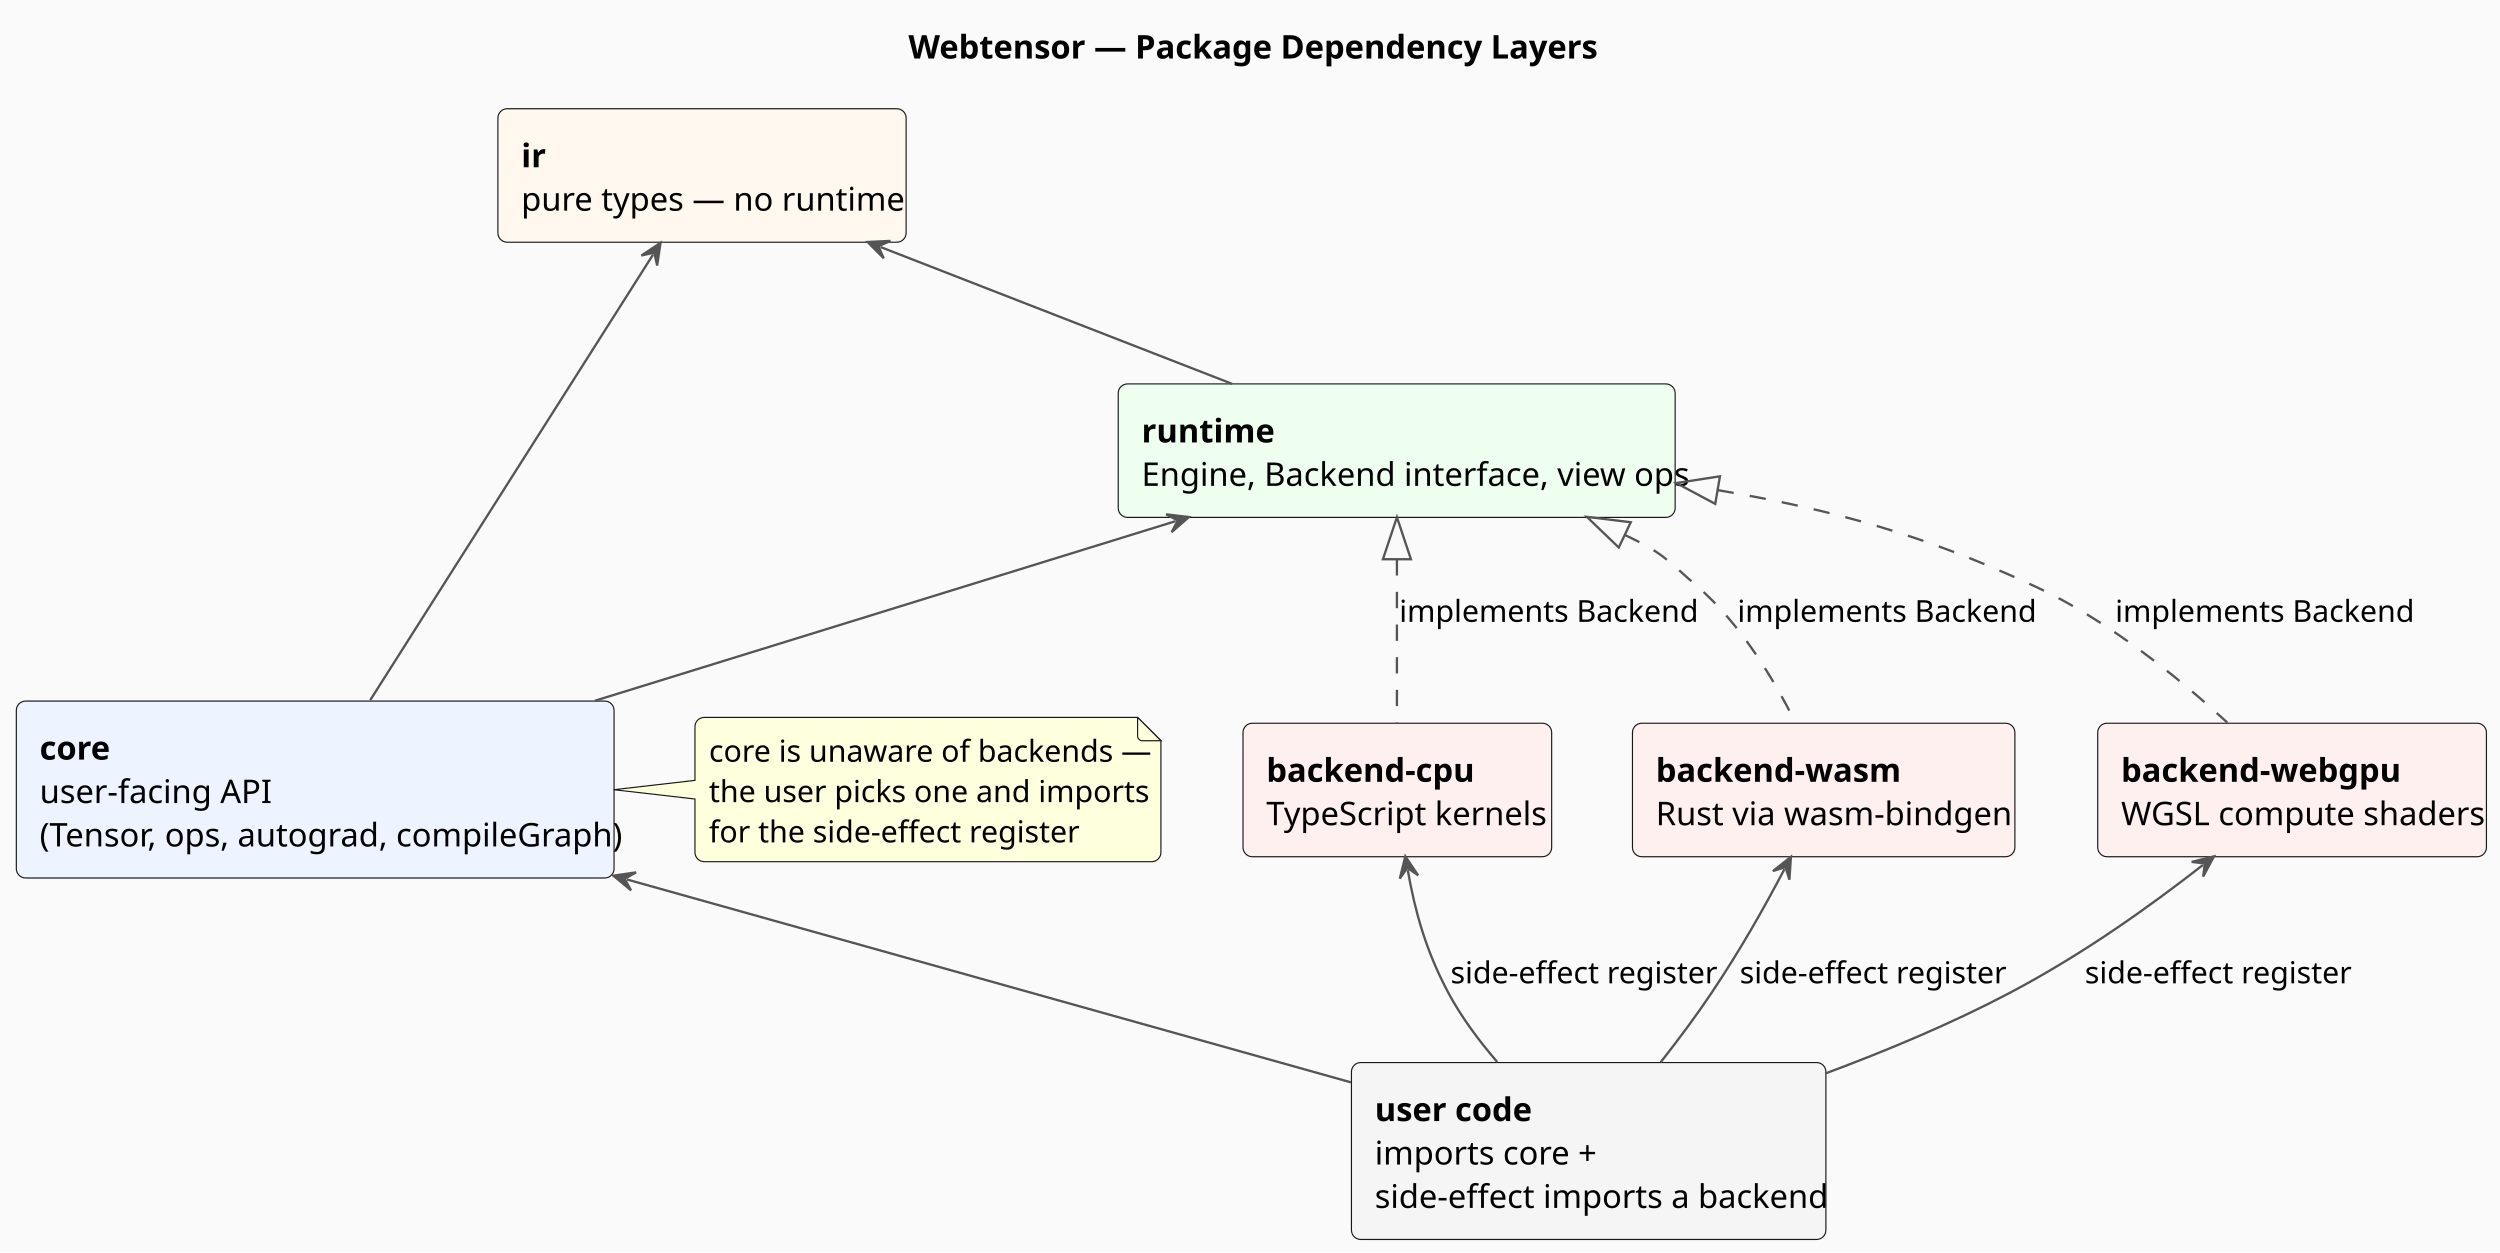
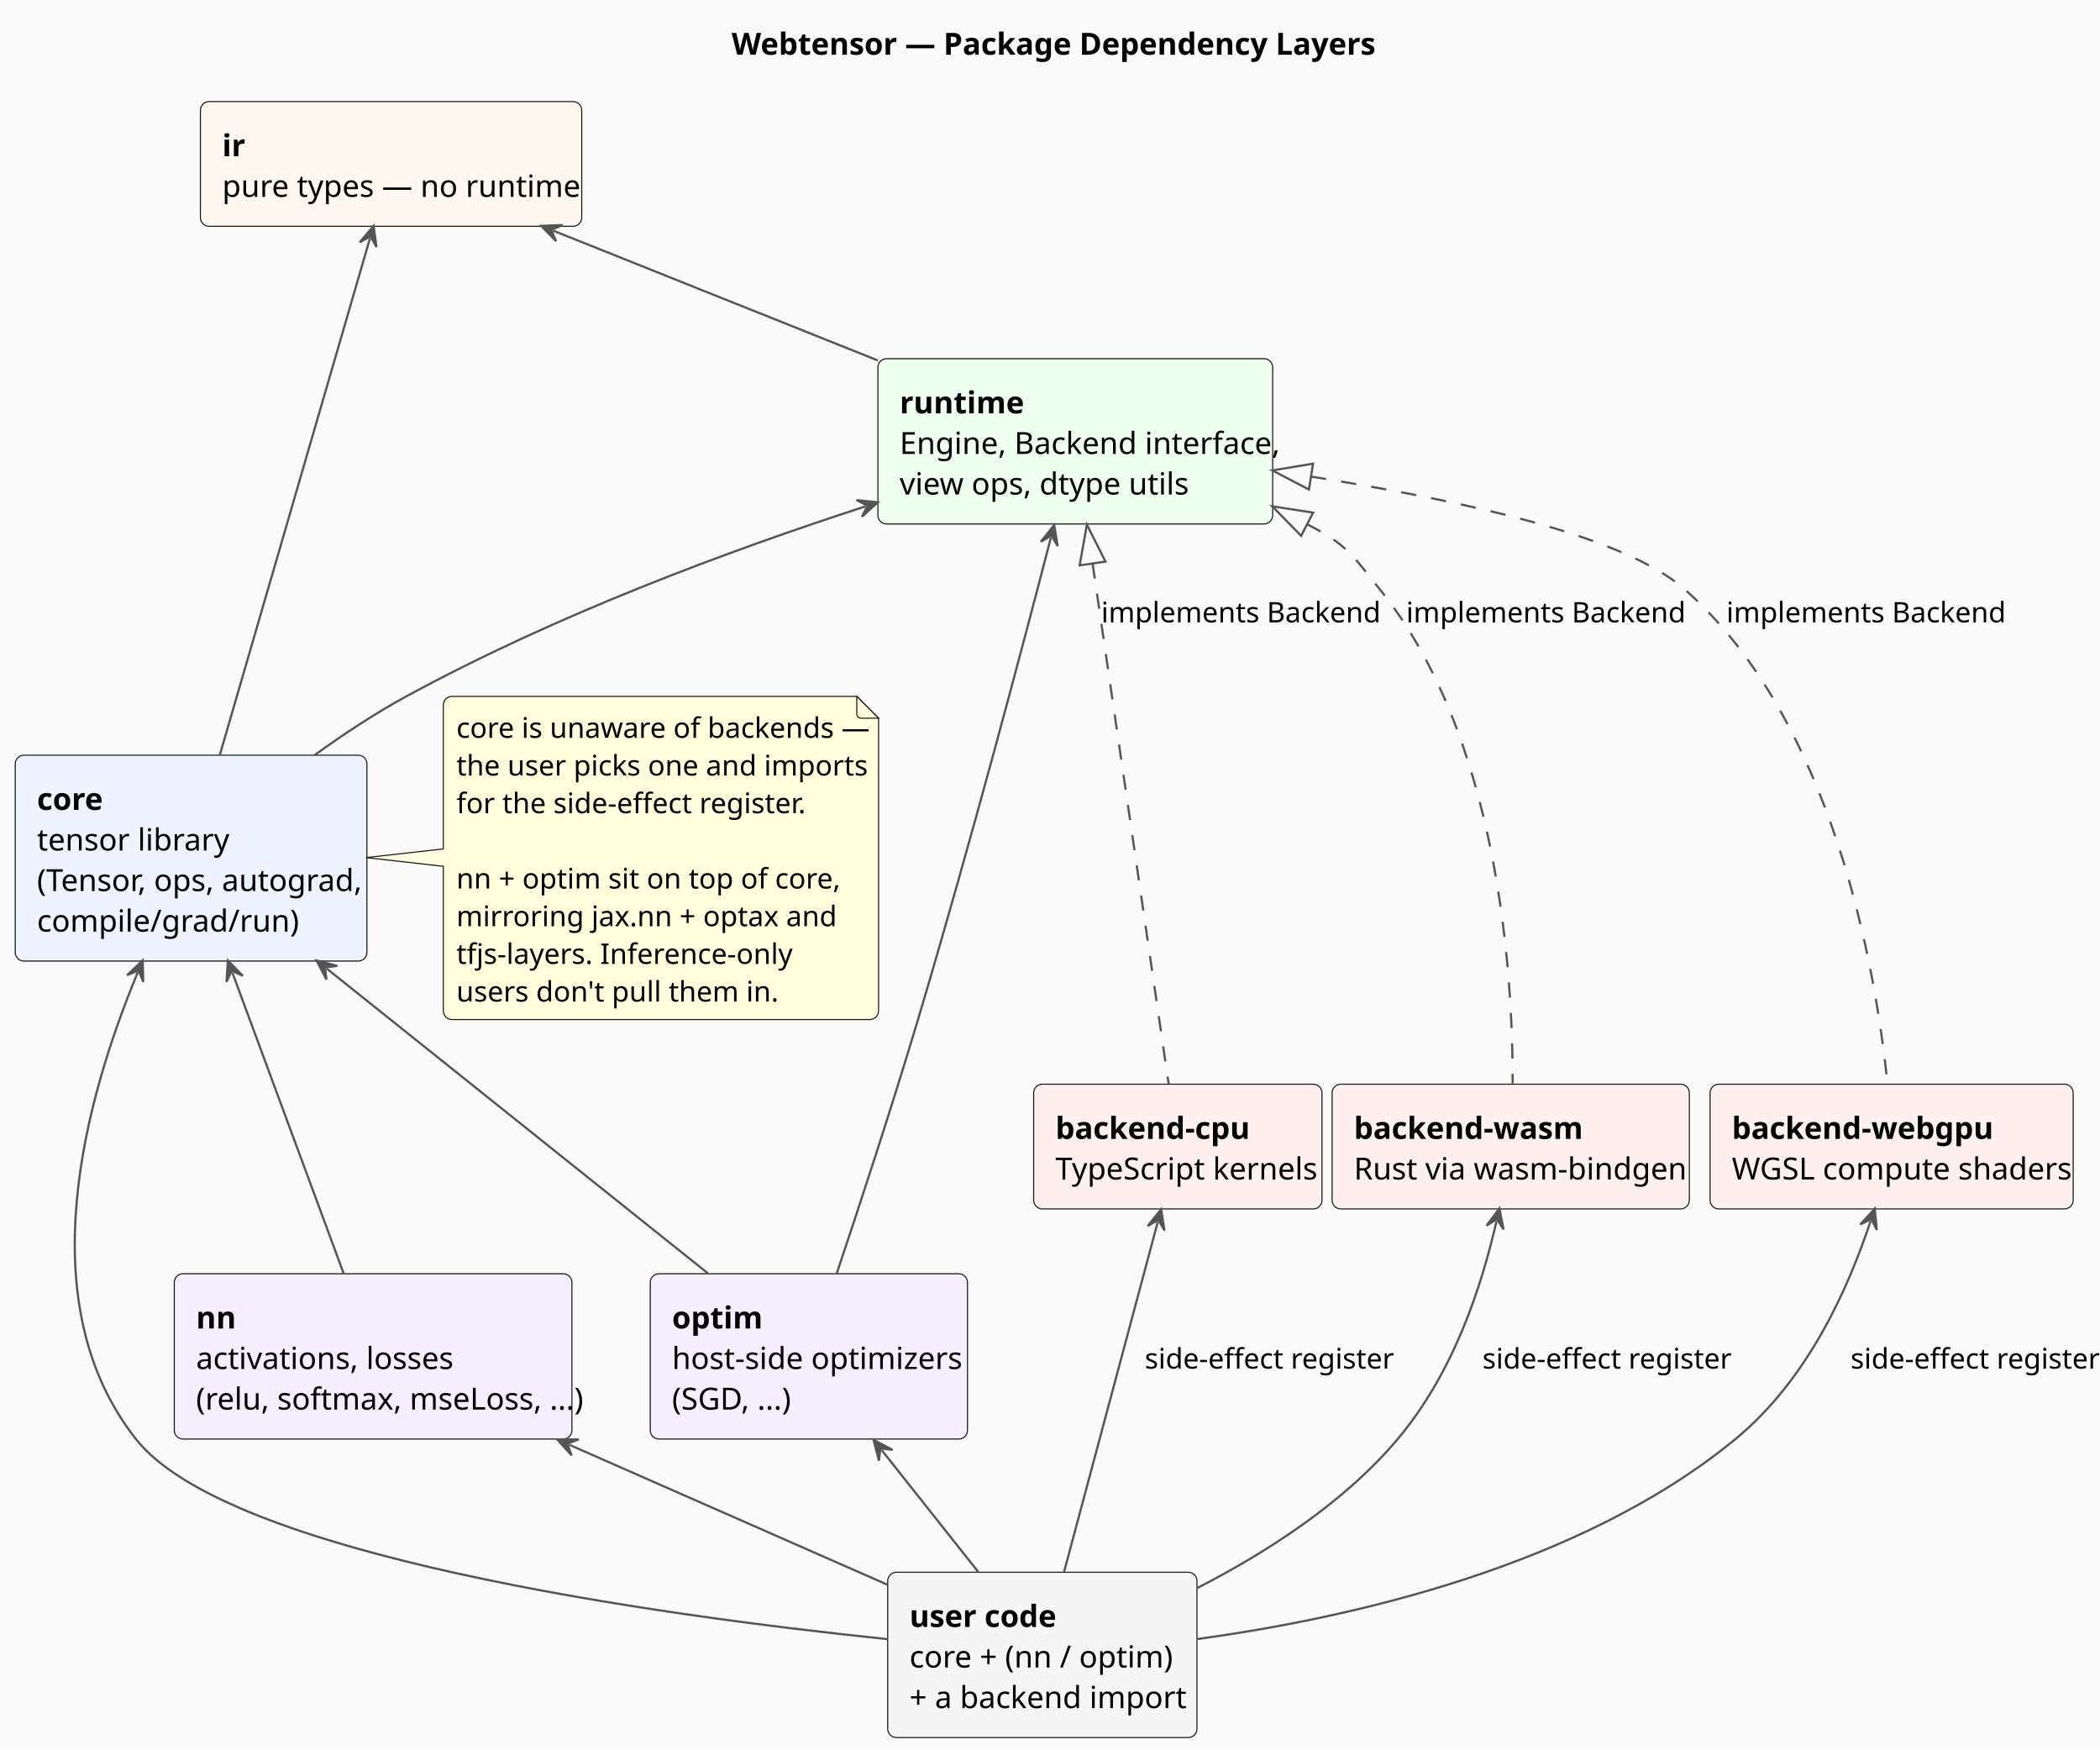
- <svg xmlns="http://www.w3.org/2000/svg" contentStyleType="text/css" data-diagram-type="DESCRIPTION" height="537px" preserveAspectRatio="none" style="width:1072px;height:537px;background:#FAFAFA;" version="1.1" viewBox="0 0 1072 537" width="1072px" zoomAndPan="magnify">
+ <svg xmlns="http://www.w3.org/2000/svg" contentStyleType="text/css" data-diagram-type="DESCRIPTION" height="803px" preserveAspectRatio="none" style="width:964px;height:803px;background:#FAFAFA;" version="1.1" viewBox="0 0 964 803" width="964px" zoomAndPan="magnify">
  <defs />
  <g>
-     <rect fill="#FAFAFA" height="537" style="stroke:none;stroke-width:1;" width="1072" x="0" y="0" />
-     <text fill="#000000" font-family="Segoe UI" font-size="14" font-weight="bold" lengthAdjust="spacing" textLength="279.125" x="389.53" y="25.107">Webtensor — Package Dependency Layers</text>
+     <rect fill="#FAFAFA" height="803" style="stroke:none;stroke-width:1;" width="964" x="0" y="0" />
+     <text fill="#000000" font-family="Segoe UI" font-size="14" font-weight="bold" lengthAdjust="spacing" textLength="279.125" x="335.879" y="25.107">Webtensor — Package Dependency Layers</text>
    <g class="entity" data-entity="ir" data-source-line="9" data-uid="ent0002" id="entity_ir">
-       <rect fill="#FFF8EE" height="57.242" rx="4" ry="4" style="stroke:#181818;stroke-width:0.5;" width="175.046" x="213.5" y="46.621" />
-       <text fill="#000000" font-family="Segoe UI" font-size="14" font-weight="bold" lengthAdjust="spacing" textLength="9.55" x="223.5" y="71.728">ir</text>
-       <text fill="#000000" font-family="Segoe UI" font-size="14" lengthAdjust="spacing" textLength="155.046" x="223.5" y="90.35">pure types — no runtime</text>
+       <rect fill="#FFF8EE" height="57.242" rx="4" ry="4" style="stroke:#181818;stroke-width:0.5;" width="175.046" x="92" y="46.621" />
+       <text fill="#000000" font-family="Segoe UI" font-size="14" font-weight="bold" lengthAdjust="spacing" textLength="9.55" x="102" y="71.728">ir</text>
+       <text fill="#000000" font-family="Segoe UI" font-size="14" lengthAdjust="spacing" textLength="155.046" x="102" y="90.35">pure types — no runtime</text>
    </g>
    <g class="entity" data-entity="runtime" data-source-line="11" data-uid="ent0003" id="entity_runtime">
-       <rect fill="#EEFFF0" height="57.242" rx="4" ry="4" style="stroke:#181818;stroke-width:0.5;" width="238.805" x="479.5" y="164.621" />
-       <text fill="#000000" font-family="Segoe UI" font-size="14" font-weight="bold" lengthAdjust="spacing" textLength="52.336" x="489.5" y="189.728">runtime</text>
-       <text fill="#000000" font-family="Segoe UI" font-size="14" lengthAdjust="spacing" textLength="218.805" x="489.5" y="208.35">Engine, Backend interface, view ops</text>
+       <rect fill="#EEFFF0" height="75.863" rx="4" ry="4" style="stroke:#181818;stroke-width:0.5;" width="181.226" x="403" y="164.621" />
+       <text fill="#000000" font-family="Segoe UI" font-size="14" font-weight="bold" lengthAdjust="spacing" textLength="52.336" x="413" y="189.728">runtime</text>
+       <text fill="#000000" font-family="Segoe UI" font-size="14" lengthAdjust="spacing" textLength="161.226" x="413" y="208.35">Engine, Backend interface,</text>
+       <text fill="#000000" font-family="Segoe UI" font-size="14" lengthAdjust="spacing" textLength="125.152" x="413" y="226.971">view ops, dtype utils</text>
    </g>
    <g class="entity" data-entity="core" data-source-line="13" data-uid="ent0004" id="entity_core">
-       <rect fill="#EEF4FF" height="75.863" rx="4" ry="4" style="stroke:#181818;stroke-width:0.5;" width="256.305" x="7" y="300.621" />
-       <text fill="#000000" font-family="Segoe UI" font-size="14" font-weight="bold" lengthAdjust="spacing" textLength="28.424" x="17" y="325.728">core</text>
-       <text fill="#000000" font-family="Segoe UI" font-size="14" lengthAdjust="spacing" textLength="93.611" x="17" y="344.35">user-facing API</text>
-       <text fill="#000000" font-family="Segoe UI" font-size="14" lengthAdjust="spacing" textLength="236.305" x="17" y="362.971">(Tensor, ops, autograd, compileGraph)</text>
+       <rect fill="#EEF4FF" height="94.484" rx="4" ry="4" style="stroke:#181818;stroke-width:0.5;" width="161.435" x="7" y="346.621" />
+       <text fill="#000000" font-family="Segoe UI" font-size="14" font-weight="bold" lengthAdjust="spacing" textLength="28.424" x="17" y="371.728">core</text>
+       <text fill="#000000" font-family="Segoe UI" font-size="14" lengthAdjust="spacing" textLength="81.478" x="17" y="390.35">tensor library</text>
+       <text fill="#000000" font-family="Segoe UI" font-size="14" lengthAdjust="spacing" textLength="141.435" x="17" y="408.971">(Tensor, ops, autograd,</text>
+       <text fill="#000000" font-family="Segoe UI" font-size="14" lengthAdjust="spacing" textLength="113.388" x="17" y="427.592">compile/grad/run)</text>
    </g>
-     <g class="entity" data-entity="cpu" data-source-line="15" data-uid="ent0005" id="entity_cpu">
-       <rect fill="#FFF0F0" height="57.242" rx="4" ry="4" style="stroke:#181818;stroke-width:0.5;" width="132.356" x="533" y="310.121" />
-       <text fill="#000000" font-family="Segoe UI" font-size="14" font-weight="bold" lengthAdjust="spacing" textLength="85.005" x="543" y="335.228">backend-cpu</text>
-       <text fill="#000000" font-family="Segoe UI" font-size="14" lengthAdjust="spacing" textLength="112.356" x="543" y="353.85">TypeScript kernels</text>
+     <g class="entity" data-entity="nn" data-source-line="15" data-uid="ent0005" id="entity_nn">
+       <rect fill="#F5EEFF" height="75.863" rx="4" ry="4" style="stroke:#181818;stroke-width:0.5;" width="182.538" x="80" y="584.621" />
+       <text fill="#000000" font-family="Segoe UI" font-size="14" font-weight="bold" lengthAdjust="spacing" textLength="16.939" x="90" y="609.729">nn</text>
+       <text fill="#000000" font-family="Segoe UI" font-size="14" lengthAdjust="spacing" textLength="109.361" x="90" y="628.35">activations, losses</text>
+       <text fill="#000000" font-family="Segoe UI" font-size="14" lengthAdjust="spacing" textLength="162.538" x="90" y="646.971">(relu, softmax, mseLoss, ...)</text>
    </g>
-     <g class="entity" data-entity="wasm" data-source-line="16" data-uid="ent0006" id="entity_wasm">
-       <rect fill="#FFF0F0" height="57.242" rx="4" ry="4" style="stroke:#181818;stroke-width:0.5;" width="163.985" x="700" y="310.121" />
-       <text fill="#000000" font-family="Segoe UI" font-size="14" font-weight="bold" lengthAdjust="spacing" textLength="98.814" x="710" y="335.228">backend-wasm</text>
-       <text fill="#000000" font-family="Segoe UI" font-size="14" lengthAdjust="spacing" textLength="143.985" x="710" y="353.85">Rust via wasm-bindgen</text>
+     <g class="entity" data-entity="optim" data-source-line="16" data-uid="ent0006" id="entity_optim">
+       <rect fill="#F5EEFF" height="75.863" rx="4" ry="4" style="stroke:#181818;stroke-width:0.5;" width="145.617" x="298.5" y="584.621" />
+       <text fill="#000000" font-family="Segoe UI" font-size="14" font-weight="bold" lengthAdjust="spacing" textLength="39.491" x="308.5" y="609.729">optim</text>
+       <text fill="#000000" font-family="Segoe UI" font-size="14" lengthAdjust="spacing" textLength="125.617" x="308.5" y="628.35">host-side optimizers</text>
+       <text fill="#000000" font-family="Segoe UI" font-size="14" lengthAdjust="spacing" textLength="51.283" x="308.5" y="646.971">(SGD, ...)</text>
    </g>
-     <g class="entity" data-entity="webgpu" data-source-line="17" data-uid="ent0007" id="entity_webgpu">
-       <rect fill="#FFF0F0" height="57.242" rx="4" ry="4" style="stroke:#181818;stroke-width:0.5;" width="166.685" x="899.5" y="310.121" />
-       <text fill="#000000" font-family="Segoe UI" font-size="14" font-weight="bold" lengthAdjust="spacing" textLength="114.372" x="909.5" y="335.228">backend-webgpu</text>
-       <text fill="#000000" font-family="Segoe UI" font-size="14" lengthAdjust="spacing" textLength="146.685" x="909.5" y="353.85">WGSL compute shaders</text>
+     <g class="entity" data-entity="cpu" data-source-line="18" data-uid="ent0007" id="entity_cpu">
+       <rect fill="#FFF0F0" height="57.242" rx="4" ry="4" style="stroke:#181818;stroke-width:0.5;" width="132.356" x="474.5" y="497.621" />
+       <text fill="#000000" font-family="Segoe UI" font-size="14" font-weight="bold" lengthAdjust="spacing" textLength="85.005" x="484.5" y="522.729">backend-cpu</text>
+       <text fill="#000000" font-family="Segoe UI" font-size="14" lengthAdjust="spacing" textLength="112.356" x="484.5" y="541.35">TypeScript kernels</text>
    </g>
-     <g class="entity" data-entity="user" data-source-line="19" data-uid="ent0008" id="entity_user">
-       <rect fill="#F5F5F5" height="75.863" rx="4" ry="4" style="stroke:#181818;stroke-width:0.5;" width="203.442" x="579.5" y="455.621" />
-       <text fill="#000000" font-family="Segoe UI" font-size="14" font-weight="bold" lengthAdjust="spacing" textLength="63.157" x="589.5" y="480.728">user code</text>
-       <text fill="#000000" font-family="Segoe UI" font-size="14" lengthAdjust="spacing" textLength="91.54" x="589.5" y="499.35">imports core +</text>
-       <text fill="#000000" font-family="Segoe UI" font-size="14" lengthAdjust="spacing" textLength="183.442" x="589.5" y="517.971">side-effect imports a backend</text>
+     <g class="entity" data-entity="wasm" data-source-line="19" data-uid="ent0008" id="entity_wasm">
+       <rect fill="#FFF0F0" height="57.242" rx="4" ry="4" style="stroke:#181818;stroke-width:0.5;" width="163.985" x="611.5" y="497.621" />
+       <text fill="#000000" font-family="Segoe UI" font-size="14" font-weight="bold" lengthAdjust="spacing" textLength="98.814" x="621.5" y="522.729">backend-wasm</text>
+       <text fill="#000000" font-family="Segoe UI" font-size="14" lengthAdjust="spacing" textLength="143.985" x="621.5" y="541.35">Rust via wasm-bindgen</text>
    </g>
-     <g class="entity" data-entity="GMN19" data-source-line="34" data-uid="ent0020" id="entity_GMN19">
-       <path d="M298,311.621 L298,334.621 L263.16,338.621 L298,342.621 L298,365.494 A4,4 0 0 0 302,369.494 L493.801,369.494 A4,4 0 0 0 497.801,365.494 L497.801,317.621 L487.801,307.621 L302,307.621 A4,4 0 0 0 298,311.621" fill="#FEFFDD" style="stroke:#181818;stroke-width:0.5;" />
-       <path d="M487.801,307.621 L487.801,315.621 A2,2 0 0 0 489.801,317.621 L497.801,317.621 L487.801,307.621" fill="#FEFFDD" style="stroke:#181818;stroke-width:0.5;" />
-       <text fill="#000000" font-family="Segoe UI" font-size="13" lengthAdjust="spacing" textLength="178.801" x="304" y="326.649">core is unaware of backends —</text>
-       <text fill="#000000" font-family="Segoe UI" font-size="13" lengthAdjust="spacing" textLength="176.776" x="304" y="343.94">the user picks one and imports</text>
-       <text fill="#000000" font-family="Segoe UI" font-size="13" lengthAdjust="spacing" textLength="149.272" x="304" y="361.231">for the side-effect register</text>
+     <g class="entity" data-entity="webgpu" data-source-line="20" data-uid="ent0009" id="entity_webgpu">
+       <rect fill="#FFF0F0" height="57.242" rx="4" ry="4" style="stroke:#181818;stroke-width:0.5;" width="166.685" x="785" y="497.621" />
+       <text fill="#000000" font-family="Segoe UI" font-size="14" font-weight="bold" lengthAdjust="spacing" textLength="114.372" x="795" y="522.729">backend-webgpu</text>
+       <text fill="#000000" font-family="Segoe UI" font-size="14" lengthAdjust="spacing" textLength="146.685" x="795" y="541.35">WGSL compute shaders</text>
    </g>
-     <g class="link" data-entity-1="ir" data-entity-2="runtime" data-source-line="21" data-uid="lnk9" id="link_ir_runtime">
-       <path d="M377.592,105.937 C424.852,124.327 481.09,146.221 528.29,164.591" fill="none" id="ir-backto-runtime" style="stroke:#555555;stroke-width:1;" />
-       <polygon fill="#555555" points="372,103.761,378.937,110.752,376.66,105.574,381.838,103.297,372,103.761" style="stroke:#555555;stroke-width:1;" />
+     <g class="entity" data-entity="user" data-source-line="22" data-uid="ent0010" id="entity_user">
+       <rect fill="#F5F5F5" height="75.863" rx="4" ry="4" style="stroke:#181818;stroke-width:0.5;" width="141.967" x="407.5" y="721.621" />
+       <text fill="#000000" font-family="Segoe UI" font-size="14" font-weight="bold" lengthAdjust="spacing" textLength="63.157" x="417.5" y="746.729">user code</text>
+       <text fill="#000000" font-family="Segoe UI" font-size="14" lengthAdjust="spacing" textLength="118.152" x="417.5" y="765.35">core + (nn / optim)</text>
+       <text fill="#000000" font-family="Segoe UI" font-size="14" lengthAdjust="spacing" textLength="121.967" x="417.5" y="783.971">+ a backend import</text>
    </g>
-     <g class="link" data-entity-1="ir" data-entity-2="core" data-source-line="22" data-uid="lnk10" id="link_ir_core">
-       <path d="M280.024,109.177 C249.994,156.476 192.41,247.181 158.76,300.201" fill="none" id="ir-backto-core" style="stroke:#555555;stroke-width:1;" />
-       <polygon fill="#555555" points="283.24,104.111,275.039,109.565,280.56,108.332,281.793,113.853,283.24,104.111" style="stroke:#555555;stroke-width:1;" />
+     <g class="entity" data-entity="GMN26" data-source-line="43" data-uid="ent0027" id="entity_GMN26">
+       <path d="M203.5,323.621 L203.5,389.621 L168.08,393.621 L203.5,397.621 L203.5,463.949 A4,4 0 0 0 207.5,467.949 L399.301,467.949 A4,4 0 0 0 403.301,463.949 L403.301,329.621 L393.301,319.621 L207.5,319.621 A4,4 0 0 0 203.5,323.621" fill="#FEFFDD" style="stroke:#181818;stroke-width:0.5;" />
+       <path d="M393.301,319.621 L393.301,327.621 A2,2 0 0 0 395.301,329.621 L403.301,329.621 L393.301,319.621" fill="#FEFFDD" style="stroke:#181818;stroke-width:0.5;" />
+       <text fill="#000000" font-family="Segoe UI" font-size="13" lengthAdjust="spacing" textLength="178.801" x="209.5" y="338.649">core is unaware of backends —</text>
+       <text fill="#000000" font-family="Segoe UI" font-size="13" lengthAdjust="spacing" textLength="176.776" x="209.5" y="355.94">the user picks one and imports</text>
+       <text fill="#000000" font-family="Segoe UI" font-size="13" lengthAdjust="spacing" textLength="152.09" x="209.5" y="373.231">for the side-effect register.</text>
+       <text fill="#000000" font-family="Segoe UI" font-size="13" lengthAdjust="spacing" textLength="3.561" x="209.5" y="390.522"> </text>
+       <text fill="#000000" font-family="Segoe UI" font-size="13" lengthAdjust="spacing" textLength="169.698" x="209.5" y="407.813">nn + optim sit on top of core,</text>
+       <text fill="#000000" font-family="Segoe UI" font-size="13" lengthAdjust="spacing" textLength="163.954" x="209.5" y="425.104">mirroring jax.nn + optax and</text>
+       <text fill="#000000" font-family="Segoe UI" font-size="13" lengthAdjust="spacing" textLength="144.377" x="209.5" y="442.396">tfjs-layers. Inference-only</text>
+       <text fill="#000000" font-family="Segoe UI" font-size="13" lengthAdjust="spacing" textLength="138.353" x="209.5" y="459.687">users don't pull them in.</text>
    </g>
-     <g class="link" data-entity-1="runtime" data-entity-2="core" data-source-line="23" data-uid="lnk11" id="link_runtime_core">
-       <path d="M504.078,223.474 C431.688,245.864 334.66,275.871 255.05,300.491" fill="none" id="runtime-backto-core" style="stroke:#555555;stroke-width:1;" />
-       <polygon fill="#555555" points="509.81,221.701,500.03,220.539,505.033,223.179,502.394,228.182,509.81,221.701" style="stroke:#555555;stroke-width:1;" />
+     <g class="link" data-entity-1="ir" data-entity-2="runtime" data-source-line="24" data-uid="lnk11" id="link_ir_runtime">
+       <path d="M253.981,105.888 C299.381,124.038 353.75,145.761 402.98,165.441" fill="none" id="ir-backto-runtime" style="stroke:#555555;stroke-width:1;" />
+       <polygon fill="#555555" points="248.41,103.661,255.282,110.716,253.053,105.517,258.252,103.288,248.41,103.661" style="stroke:#555555;stroke-width:1;" />
    </g>
-     <g class="link" data-entity-1="runtime" data-entity-2="cpu" data-source-line="24" data-uid="lnk12" id="link_runtime_cpu">
-       <path d="M599,239.791 C599,265.201 599,284.651 599,310.041" fill="none" id="runtime-backto-cpu" style="stroke:#555555;stroke-width:1;stroke-dasharray:7.0,7.0;" />
-       <polygon fill="none" points="599,221.791,593,239.791,605,239.791,599,221.791" style="stroke:#555555;stroke-width:1;" />
-       <text fill="#000000" font-family="Segoe UI" font-size="13" lengthAdjust="spacing" textLength="119.114" x="600" y="266.649">implements Backend</text>
+     <g class="link" data-entity-1="ir" data-entity-2="core" data-source-line="25" data-uid="lnk12" id="link_ir_core">
+       <path d="M169.825,109.412 C154.015,163.782 120.33,279.671 100.91,346.491" fill="none" id="ir-backto-core" style="stroke:#555555;stroke-width:1;" />
+       <polygon fill="#555555" points="171.5,103.651,165.146,111.176,170.104,108.452,172.828,113.41,171.5,103.651" style="stroke:#555555;stroke-width:1;" />
    </g>
-     <g class="link" data-entity-1="runtime" data-entity-2="wasm" data-source-line="25" data-uid="lnk13" id="link_runtime_wasm">
-       <path d="M696.697,229.359 C713.547,237.369 714.11,239.571 728,251.621 C746.38,267.571 760.63,291.311 769.87,309.811" fill="none" id="runtime-backto-wasm" style="stroke:#555555;stroke-width:1;stroke-dasharray:7.0,7.0;" />
-       <polygon fill="none" points="680.44,221.631,694.121,234.778,699.273,223.94,680.44,221.631" style="stroke:#555555;stroke-width:1;" />
-       <text fill="#000000" font-family="Segoe UI" font-size="13" lengthAdjust="spacing" textLength="119.114" x="745" y="266.649">implements Backend</text>
+     <g class="link" data-entity-1="runtime" data-entity-2="core" data-source-line="26" data-uid="lnk13" id="link_runtime_core">
+       <path d="M397.284,232.406 C334.584,252.786 255.94,281.841 186.5,319.621 C172.24,327.381 157.73,336.961 144.36,346.611" fill="none" id="runtime-backto-core" style="stroke:#555555;stroke-width:1;" />
+       <polygon fill="#555555" points="402.99,230.551,393.194,229.529,398.235,232.097,395.667,237.137,402.99,230.551" style="stroke:#555555;stroke-width:1;" />
    </g>
-     <g class="link" data-entity-1="runtime" data-entity-2="webgpu" data-source-line="26" data-uid="lnk14" id="link_runtime_webgpu">
-       <path d="M736.505,210.153 C785.895,218.563 824.96,229.281 873,251.621 C903.99,266.031 934.22,290.661 955.11,309.871" fill="none" id="runtime-backto-webgpu" style="stroke:#555555;stroke-width:1;stroke-dasharray:7.0,7.0;" />
-       <polygon fill="none" points="718.76,207.131,735.497,216.067,737.512,204.238,718.76,207.131" style="stroke:#555555;stroke-width:1;" />
-       <text fill="#000000" font-family="Segoe UI" font-size="13" lengthAdjust="spacing" textLength="119.114" x="907" y="266.649">implements Backend</text>
+     <g class="link" data-entity-1="runtime" data-entity-2="cpu" data-source-line="27" data-uid="lnk14" id="link_runtime_cpu">
+       <path d="M501.543,258.622 C511.082,323.912 528.04,439.871 536.48,497.591" fill="none" id="runtime-backto-cpu" style="stroke:#555555;stroke-width:1;stroke-dasharray:7.0,7.0;" />
+       <polygon fill="none" points="498.94,240.811,495.606,259.49,507.479,257.755,498.94,240.811" style="stroke:#555555;stroke-width:1;" />
+       <text fill="#000000" font-family="Segoe UI" font-size="13" lengthAdjust="spacing" textLength="119.114" x="505.5" y="285.649">implements Backend</text>
    </g>
-     <g class="link" data-entity-1="core" data-entity-2="user" data-source-line="28" data-uid="lnk15" id="link_core_user">
-       <path d="M268.787,377.11 C365.237,404.14 489.93,439.081 579.3,464.121" fill="none" id="core-backto-user" style="stroke:#555555;stroke-width:1;" />
-       <polygon fill="#555555" points="263.01,375.491,270.597,381.771,267.825,376.84,272.755,374.068,263.01,375.491" style="stroke:#555555;stroke-width:1;" />
+     <g class="link" data-entity-1="runtime" data-entity-2="wasm" data-source-line="28" data-uid="lnk15" id="link_runtime_wasm">
+       <path d="M600.034,240.62 C618.644,250.2 620.49,254.461 633.5,270.621 C687.88,338.151 694.52,446.581 694.38,497.291" fill="none" id="runtime-backto-wasm" style="stroke:#555555;stroke-width:1;stroke-dasharray:7.0,7.0;" />
+       <polygon fill="none" points="584.03,232.381,597.288,245.954,602.78,235.285,584.03,232.381" style="stroke:#555555;stroke-width:1;" />
+       <text fill="#000000" font-family="Segoe UI" font-size="13" lengthAdjust="spacing" textLength="119.114" x="645.5" y="285.649">implements Backend</text>
    </g>
-     <g class="link" data-entity-1="cpu" data-entity-2="user" data-source-line="29" data-uid="lnk16" id="link_cpu_user">
-       <path d="M603.647,373.099 C606.747,390.599 611.27,407.401 621,425.621 C626.59,436.091 634.15,446.251 642.01,455.361" fill="none" id="cpu-backto-user" style="stroke:#555555;stroke-width:1;" />
-       <polygon fill="#555555" points="602.6,367.191,600.231,376.751,603.472,372.114,608.109,375.355,602.6,367.191" style="stroke:#555555;stroke-width:1;" />
-       <text fill="#000000" font-family="Segoe UI" font-size="13" lengthAdjust="spacing" textLength="107.383" x="622" y="421.649">side-effect register</text>
+     <g class="link" data-entity-1="runtime" data-entity-2="webgpu" data-source-line="29" data-uid="lnk16" id="link_runtime_webgpu">
+       <path d="M601.806,218.743 C672.496,230.003 745.51,245.871 773.5,270.621 C841.68,330.931 861.05,444.951 866.46,497.421" fill="none" id="runtime-backto-webgpu" style="stroke:#555555;stroke-width:1;stroke-dasharray:7.0,7.0;" />
+       <polygon fill="none" points="584.03,215.911,600.862,224.668,602.75,212.817,584.03,215.911" style="stroke:#555555;stroke-width:1;" />
+       <text fill="#000000" font-family="Segoe UI" font-size="13" lengthAdjust="spacing" textLength="119.114" x="792.5" y="285.649">implements Backend</text>
    </g>
-     <g class="link" data-entity-1="wasm" data-entity-2="user" data-source-line="30" data-uid="lnk17" id="link_wasm_user">
-       <path d="M765.156,372.711 C756.116,389.891 746.54,406.851 734,425.621 C727.32,435.611 719.57,445.981 712.08,455.501" fill="none" id="wasm-backto-user" style="stroke:#555555;stroke-width:1;" />
-       <polygon fill="#555555" points="767.95,367.401,760.219,373.503,765.622,371.826,767.299,377.228,767.95,367.401" style="stroke:#555555;stroke-width:1;" />
-       <text fill="#000000" font-family="Segoe UI" font-size="13" lengthAdjust="spacing" textLength="107.383" x="746" y="421.649">side-effect register</text>
+     <g class="link" data-entity-1="core" data-entity-2="nn" data-source-line="31" data-uid="lnk17" id="link_core_nn">
+       <path d="M106.683,446.458 C122.373,488.848 143.22,545.211 157.75,584.471" fill="none" id="core-backto-nn" style="stroke:#555555;stroke-width:1;" />
+       <polygon fill="#555555" points="104.6,440.831,103.973,450.66,106.336,445.52,111.475,447.883,104.6,440.831" style="stroke:#555555;stroke-width:1;" />
    </g>
-     <g class="link" data-entity-1="webgpu" data-entity-2="user" data-source-line="31" data-uid="lnk18" id="link_webgpu_user">
-       <path d="M944.628,370.89 C921.178,389.17 893.33,409.061 862,425.621 C837.12,438.771 809.07,450.511 782.63,460.341" fill="none" id="webgpu-backto-user" style="stroke:#555555;stroke-width:1;" />
-       <polygon fill="#555555" points="949.36,367.201,939.803,369.58,945.417,370.275,944.721,375.889,949.36,367.201" style="stroke:#555555;stroke-width:1;" />
-       <text fill="#000000" font-family="Segoe UI" font-size="13" lengthAdjust="spacing" textLength="107.383" x="894" y="421.649">side-effect register</text>
+     <g class="link" data-entity-1="core" data-entity-2="optim" data-source-line="32" data-uid="lnk18" id="link_core_optim">
+       <path d="M149.997,444.577 C203.037,486.967 275.9,545.211 325.02,584.471" fill="none" id="core-backto-optim" style="stroke:#555555;stroke-width:1;" />
+       <polygon fill="#555555" points="145.31,440.831,149.843,449.575,149.216,443.953,154.838,443.325,145.31,440.831" style="stroke:#555555;stroke-width:1;" />
+     </g>
+     <g class="link" data-entity-1="runtime" data-entity-2="optim" data-source-line="33" data-uid="lnk19" id="link_runtime_optim">
+       <path d="M482.414,246.749 C469.114,298.039 445.48,387.271 421.5,467.621 C409.52,507.751 394.55,553.341 384.12,584.431" fill="none" id="runtime-backto-optim" style="stroke:#555555;stroke-width:1;" />
+       <polygon fill="#555555" points="483.92,240.941,477.789,248.649,482.665,245.781,485.533,250.657,483.92,240.941" style="stroke:#555555;stroke-width:1;" />
+     </g>
+     <g class="link" data-entity-1="core" data-entity-2="user" data-source-line="35" data-uid="lnk20" id="link_core_user">
+       <path d="M63.213,446.324 C39.233,504.184 12.76,597.801 62.5,660.621 C104.76,713.991 300.18,741.201 407.47,752.331" fill="none" id="core-backto-user" style="stroke:#555555;stroke-width:1;" />
+       <polygon fill="#555555" points="65.51,440.781,58.369,447.564,63.596,445.4,65.759,450.627,65.51,440.781" style="stroke:#555555;stroke-width:1;" />
+     </g>
+     <g class="link" data-entity-1="nn" data-entity-2="user" data-source-line="36" data-uid="lnk21" id="link_nn_user">
+       <path d="M261.292,663.106 C308.862,684.027 362.16,707.461 407.38,727.351" fill="none" id="nn-backto-user" style="stroke:#555555;stroke-width:1;" />
+       <polygon fill="#555555" points="255.8,660.691,262.428,667.976,260.377,662.704,265.649,660.653,255.8,660.691" style="stroke:#555555;stroke-width:1;" />
+     </g>
+     <g class="link" data-entity-1="optim" data-entity-2="user" data-source-line="37" data-uid="lnk22" id="link_optim_user">
+       <path d="M404.748,665.572 C419.718,684.452 434.12,702.631 449.07,721.491" fill="none" id="optim-backto-user" style="stroke:#555555;stroke-width:1;" />
+       <polygon fill="#555555" points="401.02,660.871,403.477,670.409,404.127,664.789,409.746,665.438,401.02,660.871" style="stroke:#555555;stroke-width:1;" />
+     </g>
+     <g class="link" data-entity-1="cpu" data-entity-2="user" data-source-line="38" data-uid="lnk23" id="link_cpu_user">
+       <path d="M531.468,560.837 C520.328,602.447 500.9,674.991 488.46,721.421" fill="none" id="cpu-backto-user" style="stroke:#555555;stroke-width:1;" />
+       <polygon fill="#555555" points="533.02,555.041,526.828,562.701,531.727,559.871,534.556,564.769,533.02,555.041" style="stroke:#555555;stroke-width:1;" />
+       <text fill="#000000" font-family="Segoe UI" font-size="13" lengthAdjust="spacing" textLength="107.383" x="525.5" y="628.149">side-effect register</text>
+     </g>
+     <g class="link" data-entity-1="wasm" data-entity-2="user" data-source-line="39" data-uid="lnk24" id="link_wasm_user">
+       <path d="M686.97,560.48 C680.31,589.55 667.71,629.531 641.5,660.621 C616.92,689.781 581.34,712.571 549.69,728.811" fill="none" id="wasm-backto-user" style="stroke:#555555;stroke-width:1;" />
+       <polygon fill="#555555" points="688.31,554.631,682.401,562.51,687.193,559.505,690.199,564.297,688.31,554.631" style="stroke:#555555;stroke-width:1;" />
+       <text fill="#000000" font-family="Segoe UI" font-size="13" lengthAdjust="spacing" textLength="107.383" x="680.5" y="628.149">side-effect register</text>
+     </g>
+     <g class="link" data-entity-1="webgpu" data-entity-2="user" data-source-line="40" data-uid="lnk25" id="link_webgpu_user">
+       <path d="M858.697,560.424 C848.637,590.674 830.28,632.881 796.5,660.621 C725.29,719.101 619.37,742.751 549.64,752.271" fill="none" id="webgpu-backto-user" style="stroke:#555555;stroke-width:1;" />
+       <polygon fill="#555555" points="860.59,554.731,853.954,562.009,859.012,559.476,861.545,564.534,860.59,554.731" style="stroke:#555555;stroke-width:1;" />
+       <text fill="#000000" font-family="Segoe UI" font-size="13" lengthAdjust="spacing" textLength="107.383" x="849.5" y="628.149">side-effect register</text>
    </g>
  </g>
</svg>
